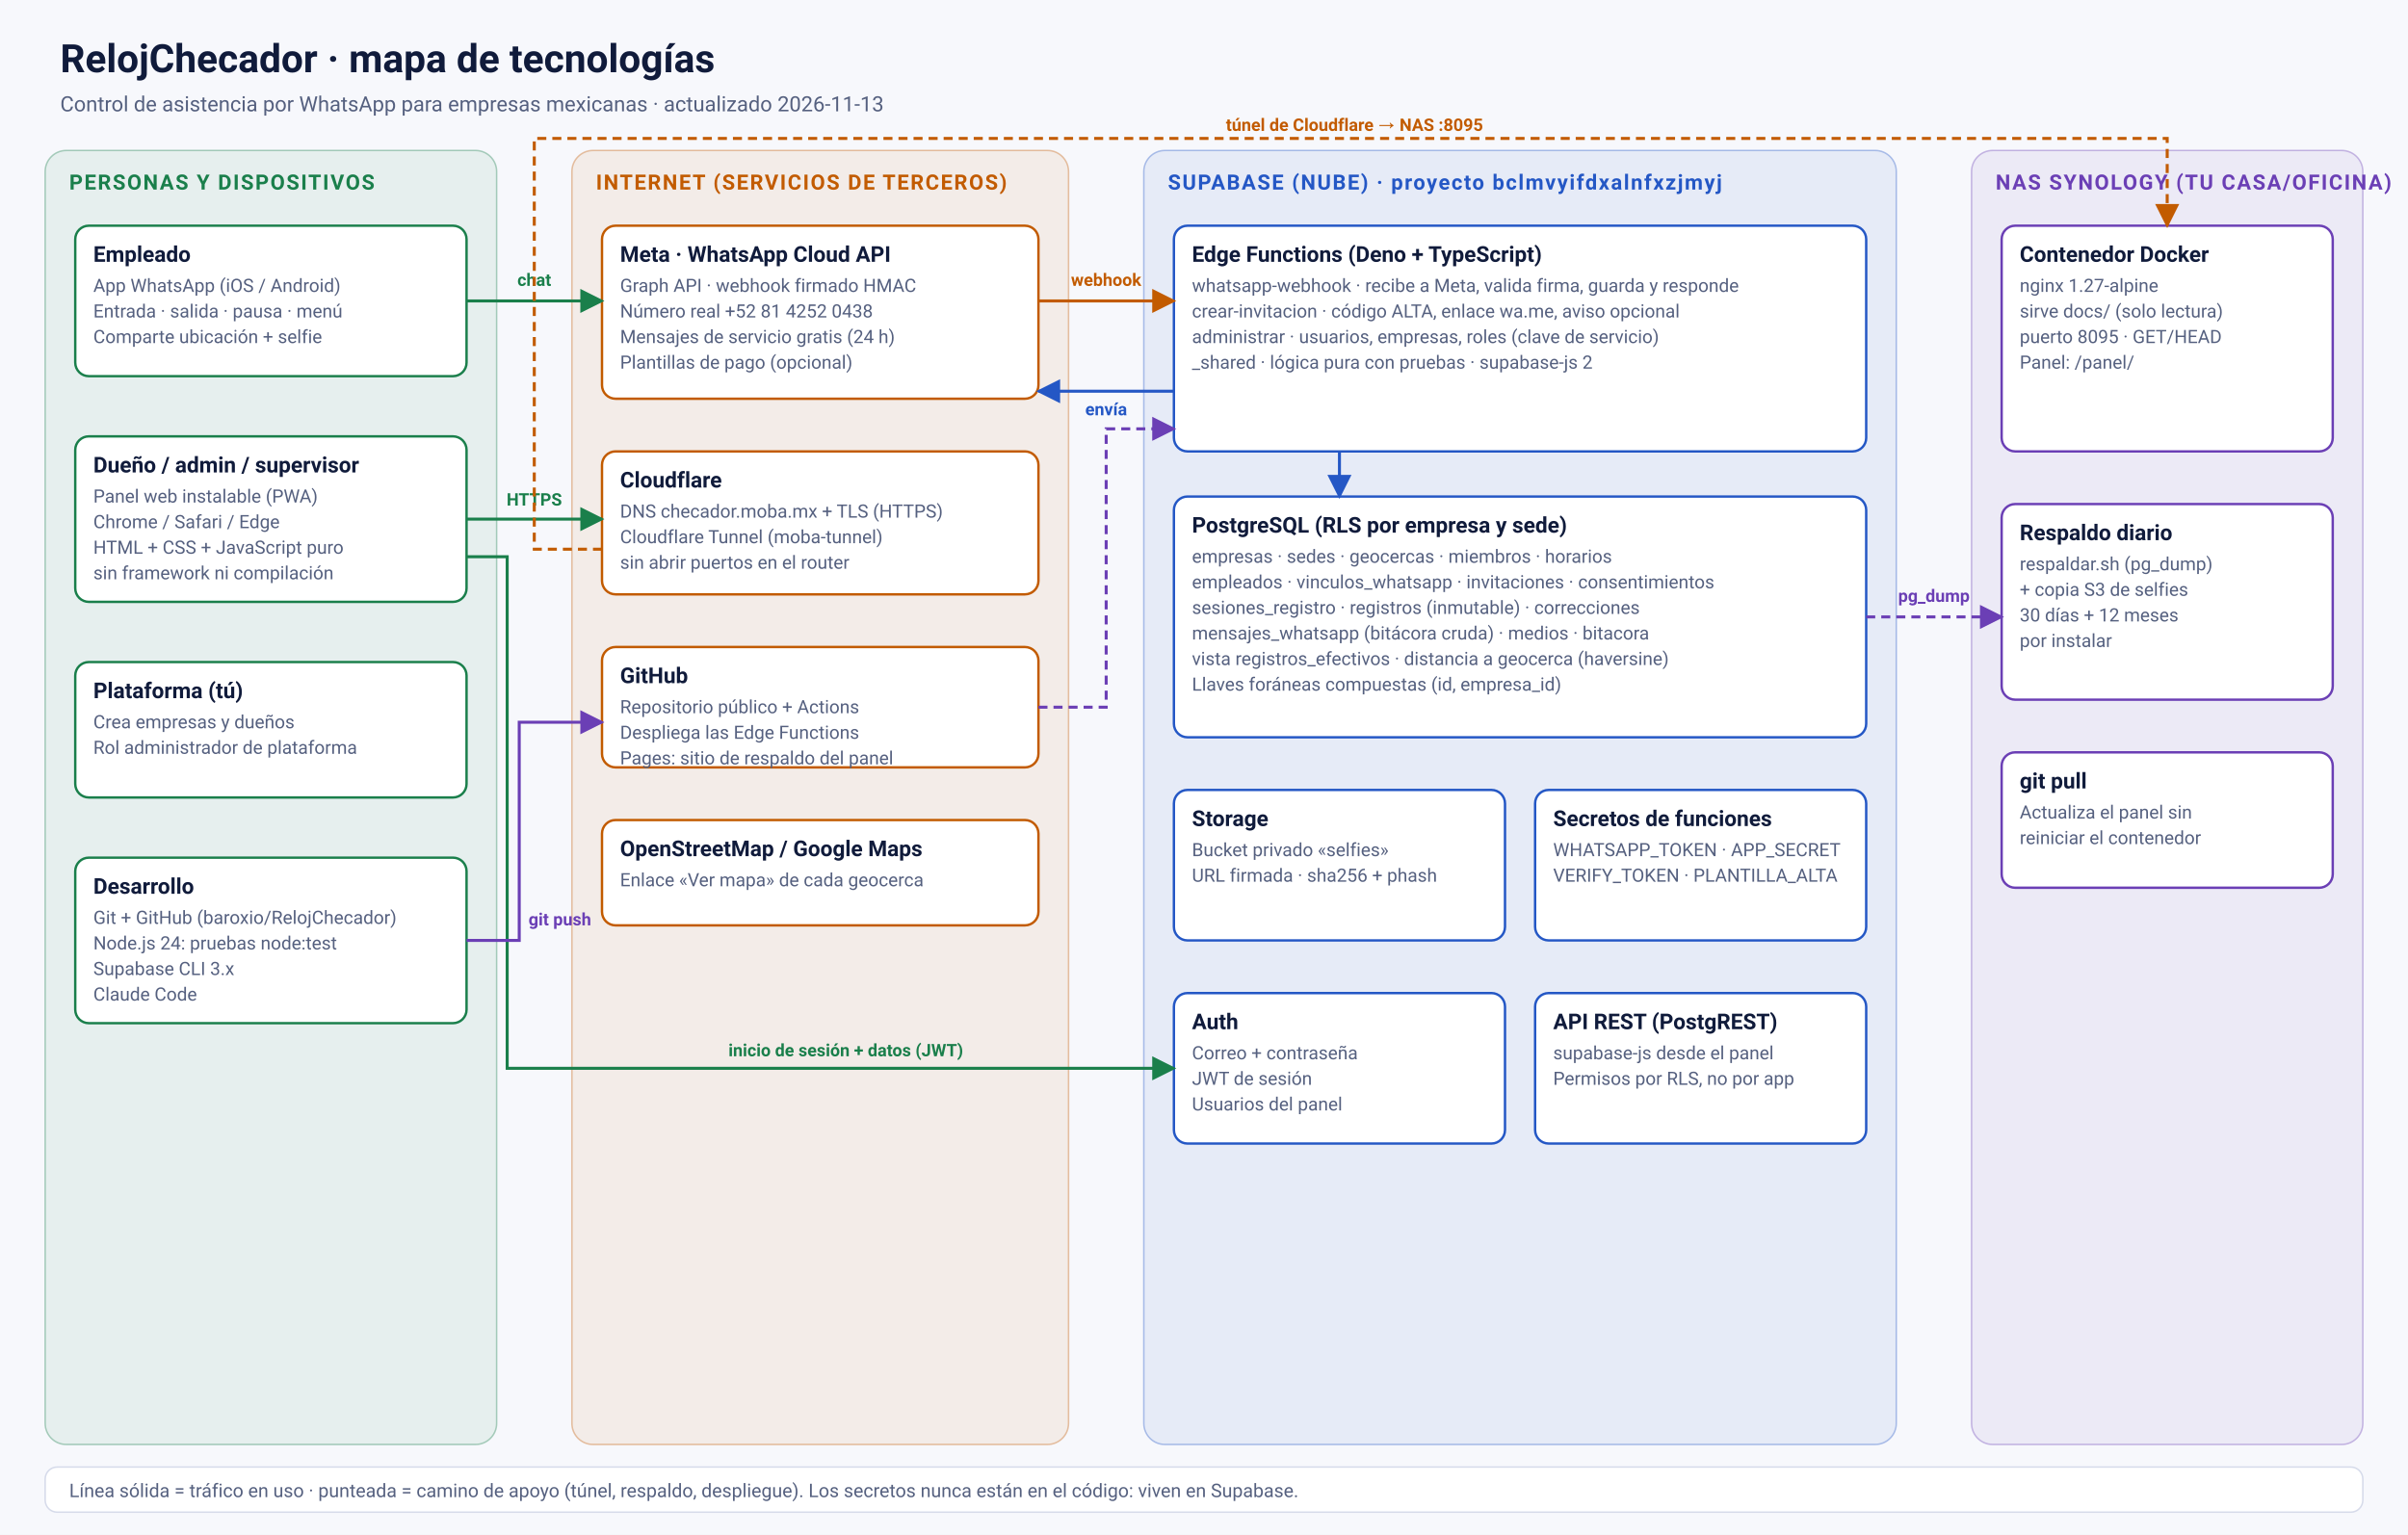
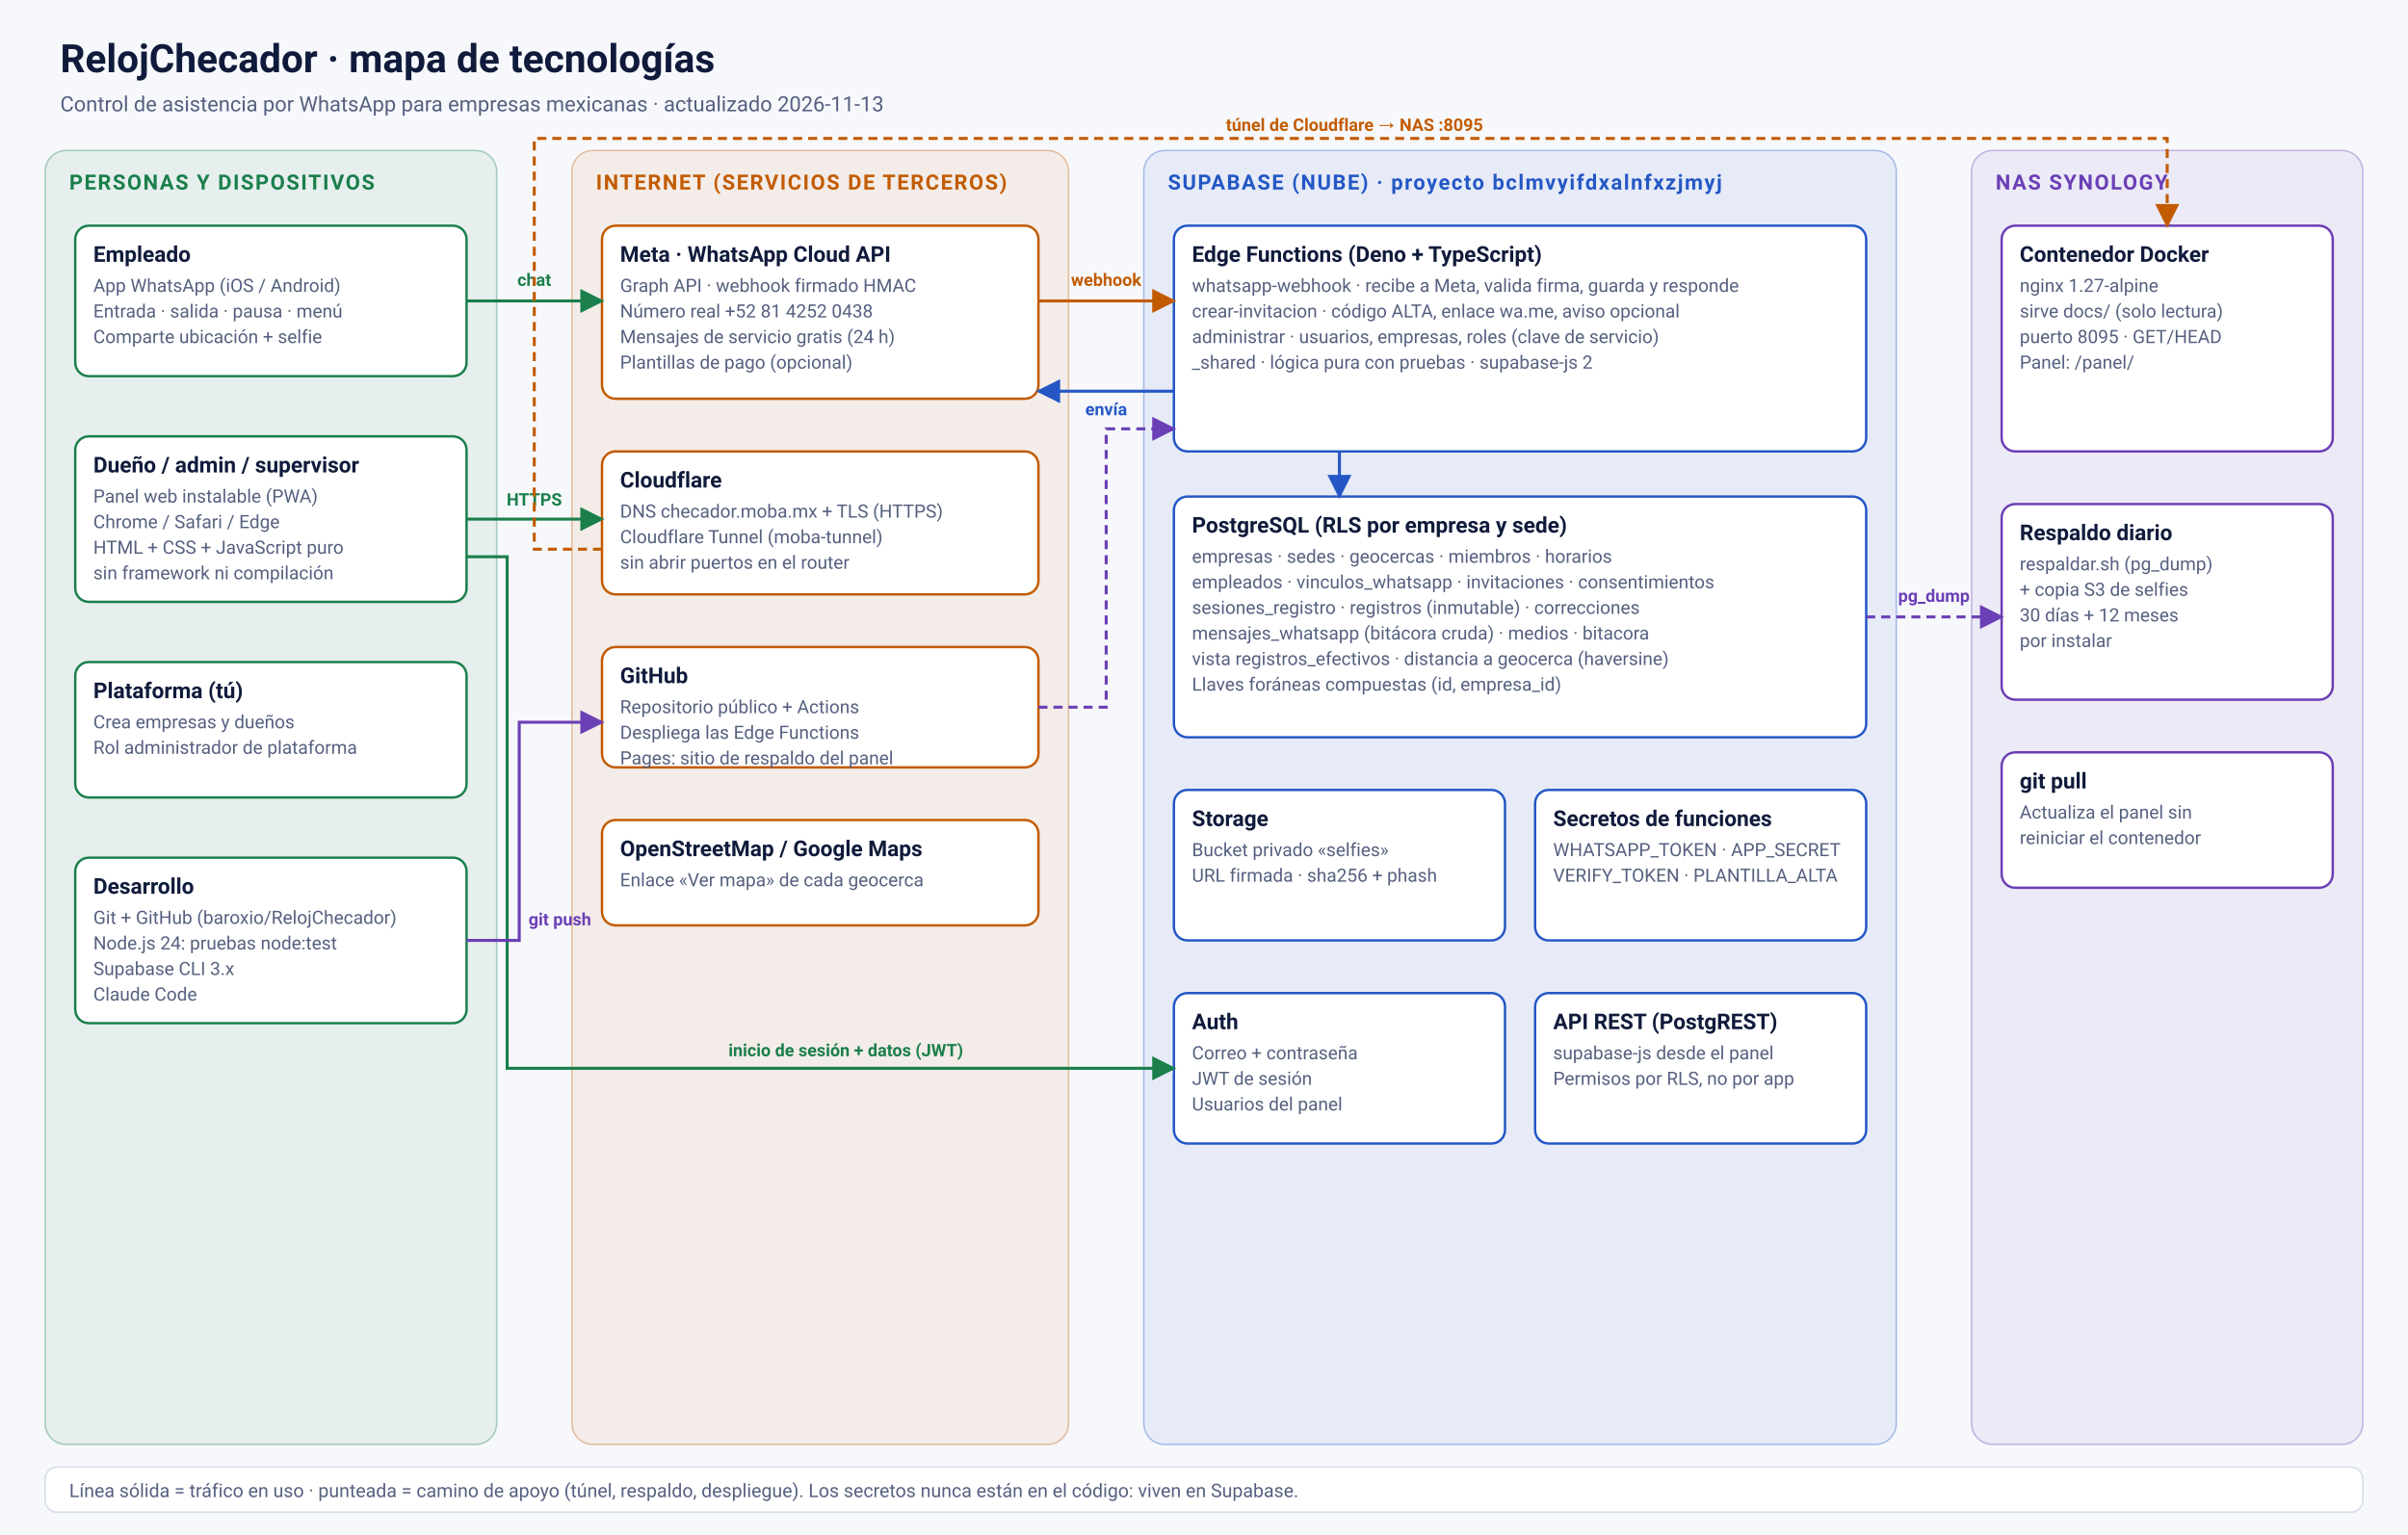
<svg xmlns="http://www.w3.org/2000/svg" viewBox="0 0 1600 1020" width="1600" height="1020" font-family="system-ui,-apple-system,Segoe UI,Roboto,Helvetica,Arial,sans-serif">
  <defs>
    <marker id="m1a7f4b" viewBox="0 0 10 10" refX="9" refY="5" markerWidth="8" markerHeight="8" orient="auto-start-reverse">
      <path d="M0,0 L10,5 L0,10 z" fill="#1a7f4b" />
    </marker>
    <marker id="m2457c5" viewBox="0 0 10 10" refX="9" refY="5" markerWidth="8" markerHeight="8" orient="auto-start-reverse">
      <path d="M0,0 L10,5 L0,10 z" fill="#2457c5" />
    </marker>
    <marker id="mc25b00" viewBox="0 0 10 10" refX="9" refY="5" markerWidth="8" markerHeight="8" orient="auto-start-reverse">
      <path d="M0,0 L10,5 L0,10 z" fill="#c25b00" />
    </marker>
    <marker id="m6b3fb5" viewBox="0 0 10 10" refX="9" refY="5" markerWidth="8" markerHeight="8" orient="auto-start-reverse">
      <path d="M0,0 L10,5 L0,10 z" fill="#6b3fb5" />
    </marker>
    <marker id="m6b7599" viewBox="0 0 10 10" refX="9" refY="5" markerWidth="8" markerHeight="8" orient="auto-start-reverse">
      <path d="M0,0 L10,5 L0,10 z" fill="#6b7599" />
    </marker>
  </defs>
  <rect width="1600" height="1020" fill="#f7f8fc" />
  <text x="40" y="48" font-size="26" font-weight="700" fill="#101b3b">RelojChecador · mapa de tecnologías</text>
  <text x="40" y="74" font-size="14" fill="#55607f">Control de asistencia por WhatsApp para empresas mexicanas · actualizado 2026-11-13</text>
  <rect x="30" y="100" width="300" height="860" rx="14" fill="#1a7f4b" fill-opacity="0.08" stroke="#1a7f4b" stroke-opacity="0.35" />
  <text x="46" y="126" font-size="14" font-weight="700" fill="#1a7f4b" letter-spacing="1">PERSONAS Y DISPOSITIVOS</text>
  <rect x="380" y="100" width="330" height="860" rx="14" fill="#c25b00" fill-opacity="0.08" stroke="#c25b00" stroke-opacity="0.35" />
  <text x="396" y="126" font-size="14" font-weight="700" fill="#c25b00" letter-spacing="1">INTERNET (SERVICIOS DE TERCEROS)</text>
  <rect x="760" y="100" width="500" height="860" rx="14" fill="#2457c5" fill-opacity="0.08" stroke="#2457c5" stroke-opacity="0.35" />
  <text x="776" y="126" font-size="14" font-weight="700" fill="#2457c5" letter-spacing="1">SUPABASE (NUBE) · proyecto bclmvyifdxalnfxzjmyj</text>
  <rect x="1310" y="100" width="260" height="860" rx="14" fill="#6b3fb5" fill-opacity="0.08" stroke="#6b3fb5" stroke-opacity="0.35" />
-   <text x="1326" y="126" font-size="14" font-weight="700" fill="#6b3fb5" letter-spacing="1">NAS SYNOLOGY (TU CASA/OFICINA)</text>
+   <text x="1326" y="126" font-size="14" font-weight="700" fill="#6b3fb5" letter-spacing="1">NAS SYNOLOGY</text>
  <rect x="50" y="150" width="260" height="100" rx="9" fill="#fff" stroke="#1a7f4b" stroke-width="1.6" />
  <text x="62" y="174" font-size="14.5" font-weight="700" fill="#101b3b">Empleado</text>
  <text x="62" y="194" font-size="12.2" fill="#55607f">App WhatsApp (iOS / Android)</text>
  <text x="62" y="211" font-size="12.2" fill="#55607f">Entrada · salida · pausa · menú</text>
  <text x="62" y="228" font-size="12.2" fill="#55607f">Comparte ubicación + selfie</text>
  <rect x="50" y="290" width="260" height="110" rx="9" fill="#fff" stroke="#1a7f4b" stroke-width="1.6" />
  <text x="62" y="314" font-size="14.5" font-weight="700" fill="#101b3b">Dueño / admin / supervisor</text>
  <text x="62" y="334" font-size="12.2" fill="#55607f">Panel web instalable (PWA)</text>
  <text x="62" y="351" font-size="12.2" fill="#55607f">Chrome / Safari / Edge</text>
  <text x="62" y="368" font-size="12.2" fill="#55607f">HTML + CSS + JavaScript puro</text>
  <text x="62" y="385" font-size="12.2" fill="#55607f">sin framework ni compilación</text>
  <rect x="50" y="440" width="260" height="90" rx="9" fill="#fff" stroke="#1a7f4b" stroke-width="1.6" />
  <text x="62" y="464" font-size="14.5" font-weight="700" fill="#101b3b">Plataforma (tú)</text>
  <text x="62" y="484" font-size="12.2" fill="#55607f">Crea empresas y dueños</text>
  <text x="62" y="501" font-size="12.2" fill="#55607f">Rol administrador de plataforma</text>
  <rect x="50" y="570" width="260" height="110" rx="9" fill="#fff" stroke="#1a7f4b" stroke-width="1.6" />
  <text x="62" y="594" font-size="14.5" font-weight="700" fill="#101b3b">Desarrollo</text>
  <text x="62" y="614" font-size="12.2" fill="#55607f">Git + GitHub (baroxio/RelojChecador)</text>
  <text x="62" y="631" font-size="12.2" fill="#55607f">Node.js 24: pruebas node:test</text>
  <text x="62" y="648" font-size="12.2" fill="#55607f">Supabase CLI 3.x</text>
  <text x="62" y="665" font-size="12.2" fill="#55607f">Claude Code</text>
  <rect x="400" y="150" width="290" height="115" rx="9" fill="#fff" stroke="#c25b00" stroke-width="1.6" />
  <text x="412" y="174" font-size="14.5" font-weight="700" fill="#101b3b">Meta · WhatsApp Cloud API</text>
  <text x="412" y="194" font-size="12.2" fill="#55607f">Graph API · webhook firmado HMAC</text>
  <text x="412" y="211" font-size="12.2" fill="#55607f">Número real +52 81 4252 0438</text>
  <text x="412" y="228" font-size="12.2" fill="#55607f">Mensajes de servicio gratis (24 h)</text>
  <text x="412" y="245" font-size="12.2" fill="#55607f">Plantillas de pago (opcional)</text>
  <rect x="400" y="300" width="290" height="95" rx="9" fill="#fff" stroke="#c25b00" stroke-width="1.6" />
  <text x="412" y="324" font-size="14.5" font-weight="700" fill="#101b3b">Cloudflare</text>
  <text x="412" y="344" font-size="12.2" fill="#55607f">DNS checador.moba.mx + TLS (HTTPS)</text>
  <text x="412" y="361" font-size="12.2" fill="#55607f">Cloudflare Tunnel (moba-tunnel)</text>
  <text x="412" y="378" font-size="12.2" fill="#55607f">sin abrir puertos en el router</text>
  <rect x="400" y="430" width="290" height="80" rx="9" fill="#fff" stroke="#c25b00" stroke-width="1.6" />
  <text x="412" y="454" font-size="14.5" font-weight="700" fill="#101b3b">GitHub</text>
  <text x="412" y="474" font-size="12.2" fill="#55607f">Repositorio público + Actions</text>
  <text x="412" y="491" font-size="12.2" fill="#55607f">Despliega las Edge Functions</text>
  <text x="412" y="508" font-size="12.2" fill="#55607f">Pages: sitio de respaldo del panel</text>
  <rect x="400" y="545" width="290" height="70" rx="9" fill="#fff" stroke="#c25b00" stroke-width="1.6" />
  <text x="412" y="569" font-size="14.5" font-weight="700" fill="#101b3b">OpenStreetMap / Google Maps</text>
  <text x="412" y="589" font-size="12.2" fill="#55607f">Enlace «Ver mapa» de cada geocerca</text>
  <rect x="780" y="150" width="460" height="150" rx="9" fill="#fff" stroke="#2457c5" stroke-width="1.6" />
  <text x="792" y="174" font-size="14.5" font-weight="700" fill="#101b3b">Edge Functions (Deno + TypeScript)</text>
  <text x="792" y="194" font-size="12.2" fill="#55607f">whatsapp-webhook  · recibe a Meta, valida firma, guarda y responde</text>
  <text x="792" y="211" font-size="12.2" fill="#55607f">crear-invitacion  · código ALTA, enlace wa.me, aviso opcional</text>
  <text x="792" y="228" font-size="12.2" fill="#55607f">administrar  · usuarios, empresas, roles (clave de servicio)</text>
  <text x="792" y="245" font-size="12.2" fill="#55607f">_shared  · lógica pura con pruebas · supabase-js 2</text>
  <rect x="1330" y="150" width="220" height="150" rx="9" fill="#fff" stroke="#6b3fb5" stroke-width="1.6" />
  <text x="1342" y="174" font-size="14.5" font-weight="700" fill="#101b3b">Contenedor Docker</text>
  <text x="1342" y="194" font-size="12.2" fill="#55607f">nginx 1.27-alpine</text>
  <text x="1342" y="211" font-size="12.2" fill="#55607f">sirve docs/ (solo lectura)</text>
  <text x="1342" y="228" font-size="12.2" fill="#55607f">puerto 8095 · GET/HEAD</text>
  <text x="1342" y="245" font-size="12.2" fill="#55607f">Panel: /panel/</text>
  <rect x="1330" y="335" width="220" height="130" rx="9" fill="#fff" stroke="#6b3fb5" stroke-width="1.6" />
  <text x="1342" y="359" font-size="14.5" font-weight="700" fill="#101b3b">Respaldo diario</text>
  <text x="1342" y="379" font-size="12.2" fill="#55607f">respaldar.sh (pg_dump)</text>
  <text x="1342" y="396" font-size="12.2" fill="#55607f">+ copia S3 de selfies</text>
  <text x="1342" y="413" font-size="12.2" fill="#55607f">30 días + 12 meses</text>
  <text x="1342" y="430" font-size="12.2" fill="#55607f">por instalar</text>
  <rect x="1330" y="500" width="220" height="90" rx="9" fill="#fff" stroke="#6b3fb5" stroke-width="1.6" />
  <text x="1342" y="524" font-size="14.5" font-weight="700" fill="#101b3b">git pull</text>
  <text x="1342" y="544" font-size="12.2" fill="#55607f">Actualiza el panel sin</text>
  <text x="1342" y="561" font-size="12.2" fill="#55607f">reiniciar el contenedor</text>
  <rect x="780" y="330" width="460" height="160" rx="9" fill="#fff" stroke="#2457c5" stroke-width="1.6" />
  <text x="792" y="354" font-size="14.5" font-weight="700" fill="#101b3b">PostgreSQL (RLS por empresa y sede)</text>
  <text x="792" y="374" font-size="12.2" fill="#55607f">empresas · sedes · geocercas · miembros · horarios</text>
  <text x="792" y="391" font-size="12.2" fill="#55607f">empleados · vinculos_whatsapp · invitaciones · consentimientos</text>
  <text x="792" y="408" font-size="12.2" fill="#55607f">sesiones_registro · registros (inmutable) · correcciones</text>
  <text x="792" y="425" font-size="12.2" fill="#55607f">mensajes_whatsapp (bitácora cruda) · medios · bitacora</text>
  <text x="792" y="442" font-size="12.2" fill="#55607f">vista registros_efectivos · distancia a geocerca (haversine)</text>
  <text x="792" y="459" font-size="12.2" fill="#55607f">Llaves foráneas compuestas (id, empresa_id)</text>
  <rect x="780" y="525" width="220" height="100" rx="9" fill="#fff" stroke="#2457c5" stroke-width="1.6" />
  <text x="792" y="549" font-size="14.5" font-weight="700" fill="#101b3b">Storage</text>
  <text x="792" y="569" font-size="12.2" fill="#55607f">Bucket privado «selfies»</text>
  <text x="792" y="586" font-size="12.2" fill="#55607f">URL firmada · sha256 + phash</text>
  <rect x="1020" y="525" width="220" height="100" rx="9" fill="#fff" stroke="#2457c5" stroke-width="1.6" />
  <text x="1032" y="549" font-size="14.5" font-weight="700" fill="#101b3b">Secretos de funciones</text>
  <text x="1032" y="569" font-size="12.2" fill="#55607f">WHATSAPP_TOKEN · APP_SECRET</text>
  <text x="1032" y="586" font-size="12.2" fill="#55607f">VERIFY_TOKEN · PLANTILLA_ALTA</text>
  <rect x="780" y="660" width="220" height="100" rx="9" fill="#fff" stroke="#2457c5" stroke-width="1.6" />
  <text x="792" y="684" font-size="14.5" font-weight="700" fill="#101b3b">Auth</text>
  <text x="792" y="704" font-size="12.2" fill="#55607f">Correo + contraseña</text>
  <text x="792" y="721" font-size="12.2" fill="#55607f">JWT de sesión</text>
  <text x="792" y="738" font-size="12.2" fill="#55607f">Usuarios del panel</text>
  <rect x="1020" y="660" width="220" height="100" rx="9" fill="#fff" stroke="#2457c5" stroke-width="1.6" />
  <text x="1032" y="684" font-size="14.5" font-weight="700" fill="#101b3b">API REST (PostgREST)</text>
  <text x="1032" y="704" font-size="12.2" fill="#55607f">supabase-js desde el panel</text>
  <text x="1032" y="721" font-size="12.2" fill="#55607f">Permisos por RLS, no por app</text>
  <path d="M310,200 H400" stroke="#1a7f4b" stroke-width="2" fill="none" marker-end="url(#m1a7f4b)" />
  <text x="355" y="190" font-size="11.5" fill="#1a7f4b" text-anchor="middle" font-weight="600">chat</text>
  <path d="M690,200 H780" stroke="#c25b00" stroke-width="2" fill="none" marker-end="url(#mc25b00)" />
  <text x="735" y="190" font-size="11.5" fill="#c25b00" text-anchor="middle" font-weight="600">webhook</text>
  <path d="M780,260 H690" stroke="#2457c5" stroke-width="2" fill="none" marker-end="url(#m2457c5)" />
  <text x="735" y="276" font-size="11.5" fill="#2457c5" text-anchor="middle" font-weight="600">envía</text>
  <path d="M310,345 H400" stroke="#1a7f4b" stroke-width="2" fill="none" marker-end="url(#m1a7f4b)" />
  <text x="355" y="336" font-size="11.5" fill="#1a7f4b" text-anchor="middle" font-weight="600">HTTPS</text>
  <path d="M400,365 H355 V92 H1440 V150" stroke="#c25b00" stroke-width="2" fill="none" stroke-dasharray="6 4" marker-end="url(#mc25b00)" />
  <text x="900" y="87" font-size="11.5" fill="#c25b00" text-anchor="middle" font-weight="600">túnel de Cloudflare → NAS :8095</text>
  <path d="M310,370 H337 V710 H780" stroke="#1a7f4b" stroke-width="2" fill="none" marker-end="url(#m1a7f4b)" />
  <text x="562" y="702" font-size="11.5" fill="#1a7f4b" text-anchor="middle" font-weight="600">inicio de sesión + datos (JWT)</text>
  <path d="M890,300 V330" stroke="#2457c5" stroke-width="2" fill="none" marker-end="url(#m2457c5)" />
  <path d="M1240,410 H1330" stroke="#6b3fb5" stroke-width="2" fill="none" stroke-dasharray="6 4" marker-end="url(#m6b3fb5)" />
  <text x="1285" y="400" font-size="11.5" fill="#6b3fb5" text-anchor="middle" font-weight="600">pg_dump</text>
  <path d="M310,625 H345 V480 H400" stroke="#6b3fb5" stroke-width="2" fill="none" marker-end="url(#m6b3fb5)" />
  <text x="372" y="615" font-size="11.5" fill="#6b3fb5" text-anchor="middle" font-weight="600">git push</text>
  <path d="M690,470 H735 V285 H780" stroke="#6b3fb5" stroke-width="2" fill="none" stroke-dasharray="6 4" marker-end="url(#m6b3fb5)" />
  <rect x="30" y="975" width="1540" height="30" rx="8" fill="#fff" stroke="#d6dbea" />
  <text x="46" y="995" font-size="12.5" fill="#55607f">Línea sólida = tráfico en uso · punteada = camino de apoyo (túnel, respaldo, despliegue). Los secretos nunca están en el código: viven en Supabase.</text>
</svg>
